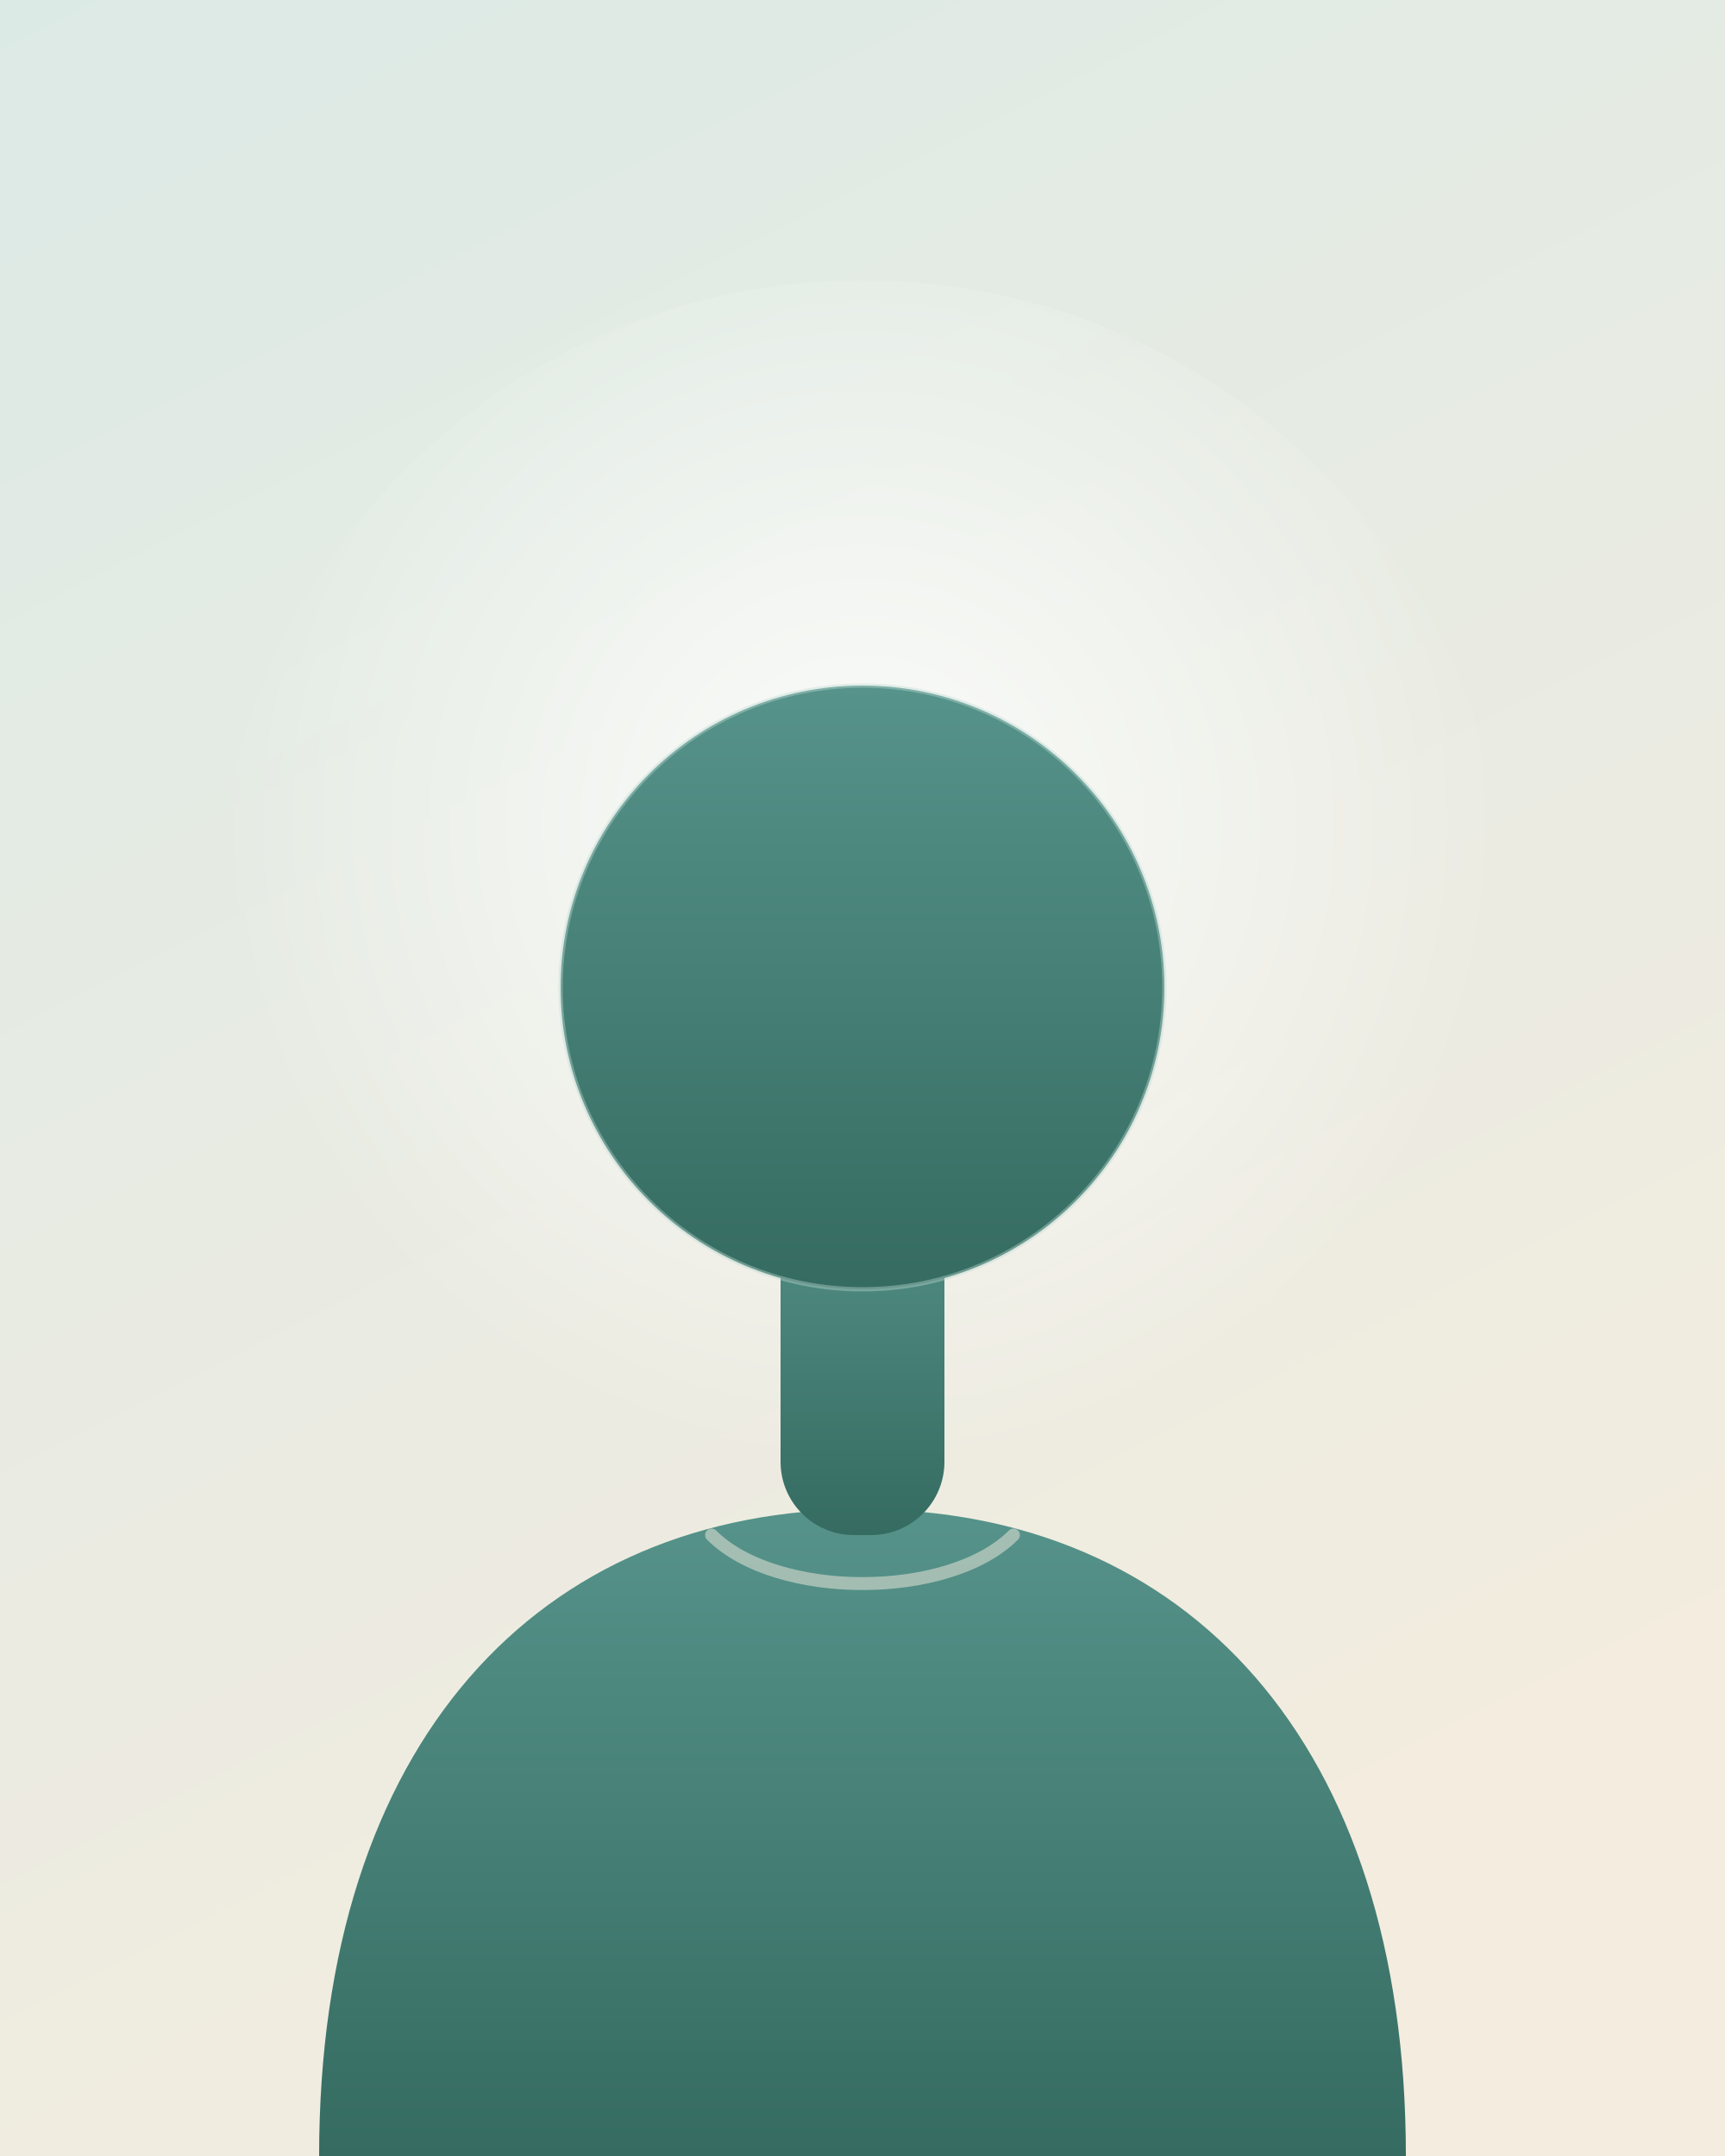
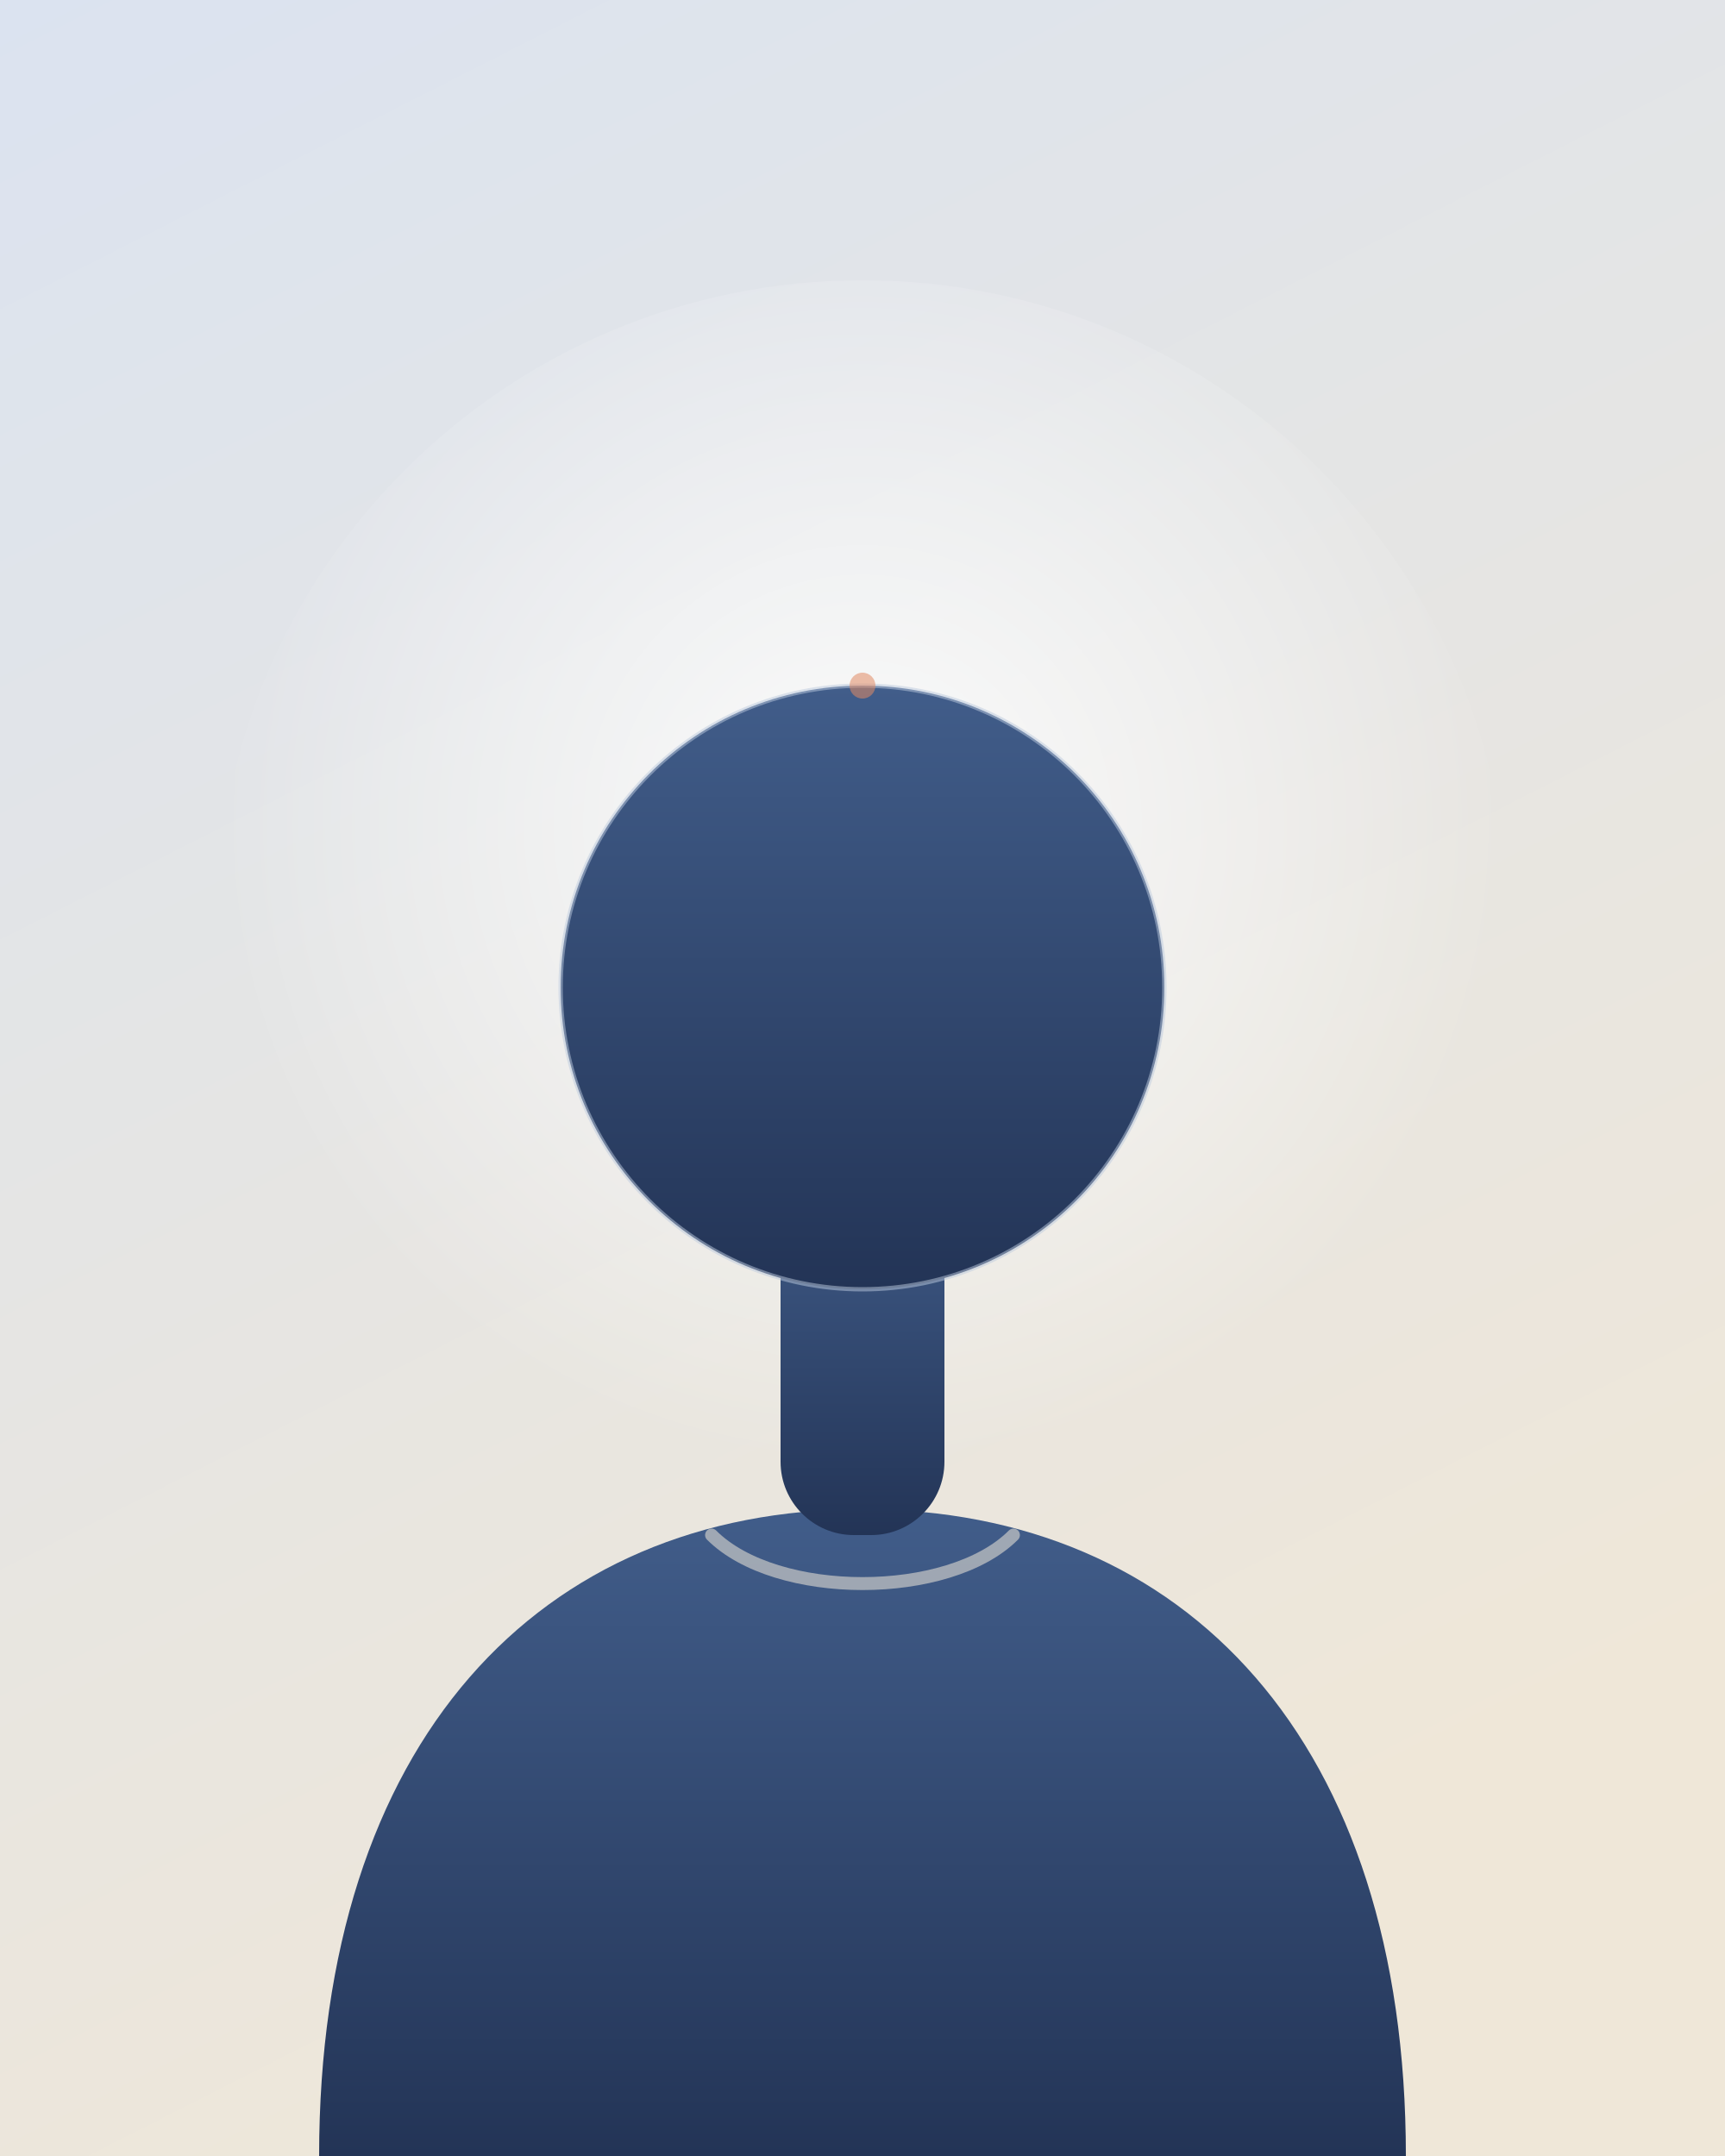
<svg xmlns="http://www.w3.org/2000/svg" viewBox="0 0 800 1000" width="800" height="1000" role="img" aria-label="Portrait d'illustration générique, en attendant une photographie">
  <defs>
    <linearGradient id="abg" x1="0" y1="0" x2="0.4" y2="1">
-       <stop offset="0" stop-color="#dceae6" />
-       <stop offset="1" stop-color="#f3ecdf" />
+       <stop offset="0" stop-color="#dbe3f0" />
+       <stop offset="1" stop-color="#efe7d8" />
    </linearGradient>
    <linearGradient id="afig" x1="0" y1="0" x2="0" y2="1">
-       <stop offset="0" stop-color="#56938a" />
-       <stop offset="1" stop-color="#356b61" />
+       <stop offset="0" stop-color="#415d8a" />
+       <stop offset="1" stop-color="#233456" />
    </linearGradient>
    <radialGradient id="ahalo" cx="0.5" cy="0.42" r="0.5">
      <stop offset="0" stop-color="#ffffff" stop-opacity="0.85" />
      <stop offset="1" stop-color="#ffffff" stop-opacity="0" />
    </radialGradient>
  </defs>
  <rect width="800" height="1000" fill="url(#abg)" />
  <circle cx="400" cy="430" r="300" fill="url(#ahalo)" />
  <g fill="url(#afig)">
    <path d="M148 1000 C148 808 250 700 400 700 C550 700 652 808 652 1000 Z" />
    <rect x="362" y="540" width="76" height="172" rx="34" />
    <circle cx="400" cy="458" r="140" />
  </g>
-   <path d="M330 712 C360 742 440 742 470 712" fill="none" stroke="#f3ecdf" stroke-width="6" opacity="0.5" stroke-linecap="round" />
-   <circle cx="400" cy="458" r="140" fill="none" stroke="#bcd9d1" stroke-width="2" opacity="0.4" />
+   <path d="M330 712 C360 742 440 742 470 712" fill="none" stroke="#efe7d8" stroke-width="6" opacity="0.55" stroke-linecap="round" />
+   <circle cx="400" cy="458" r="140" fill="none" stroke="#bccadd" stroke-width="2" opacity="0.5" />
+   <circle cx="400" cy="318" r="6" fill="#e08a64" opacity="0.55" />
</svg>
